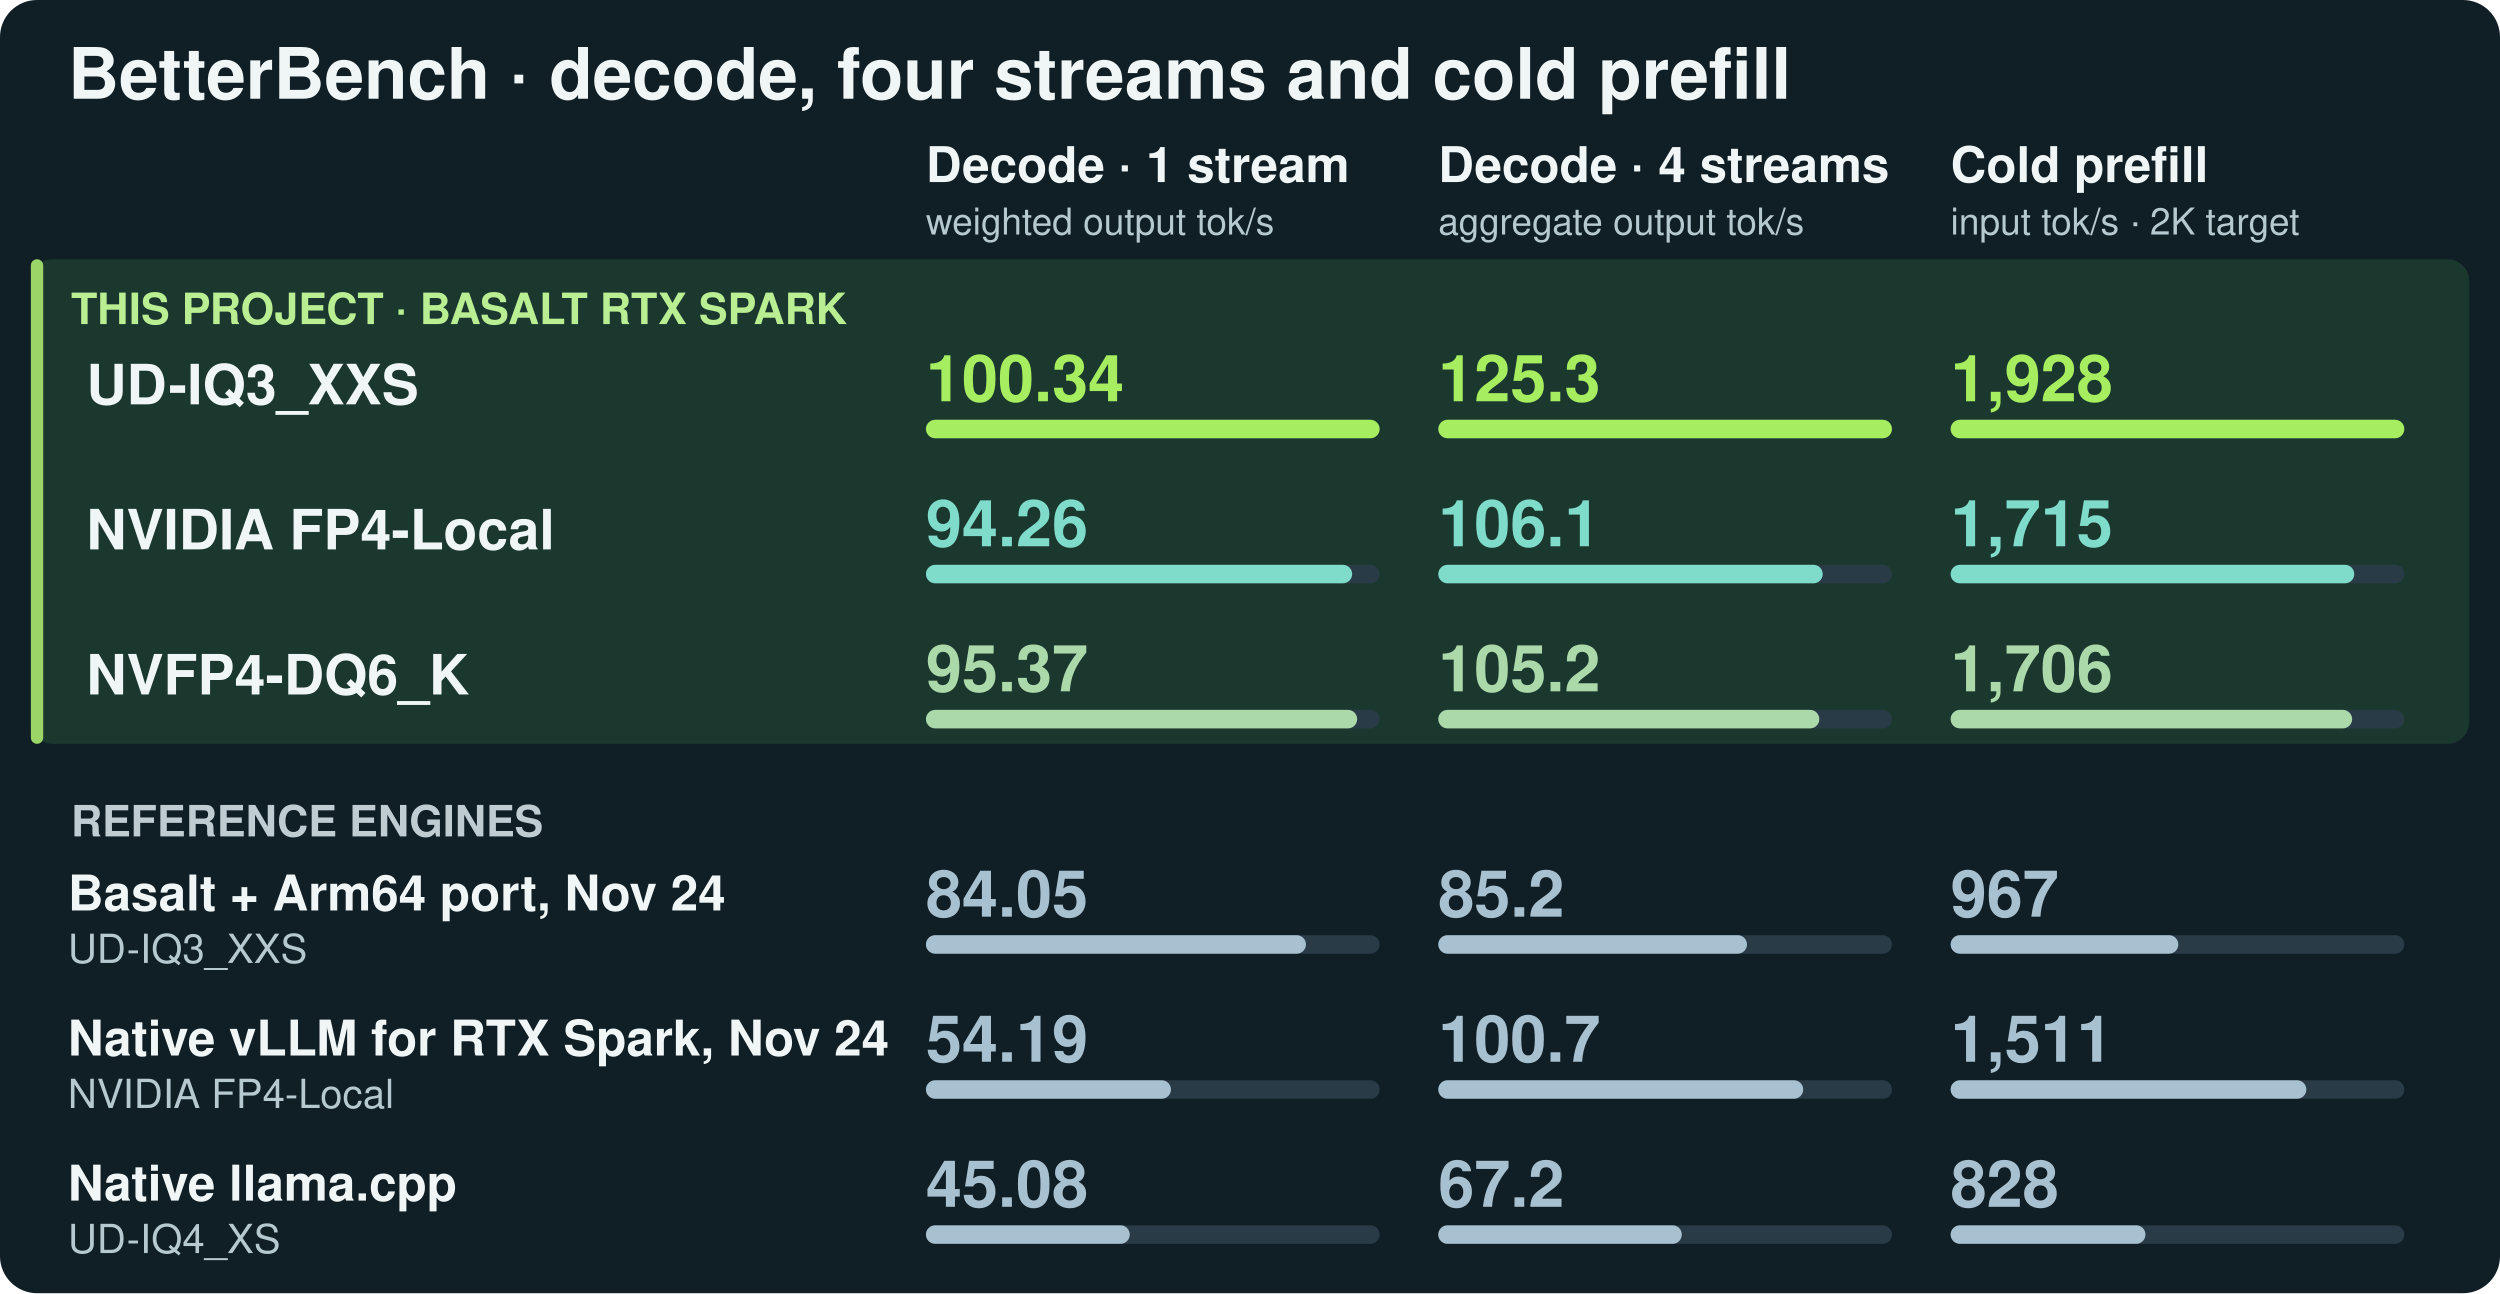
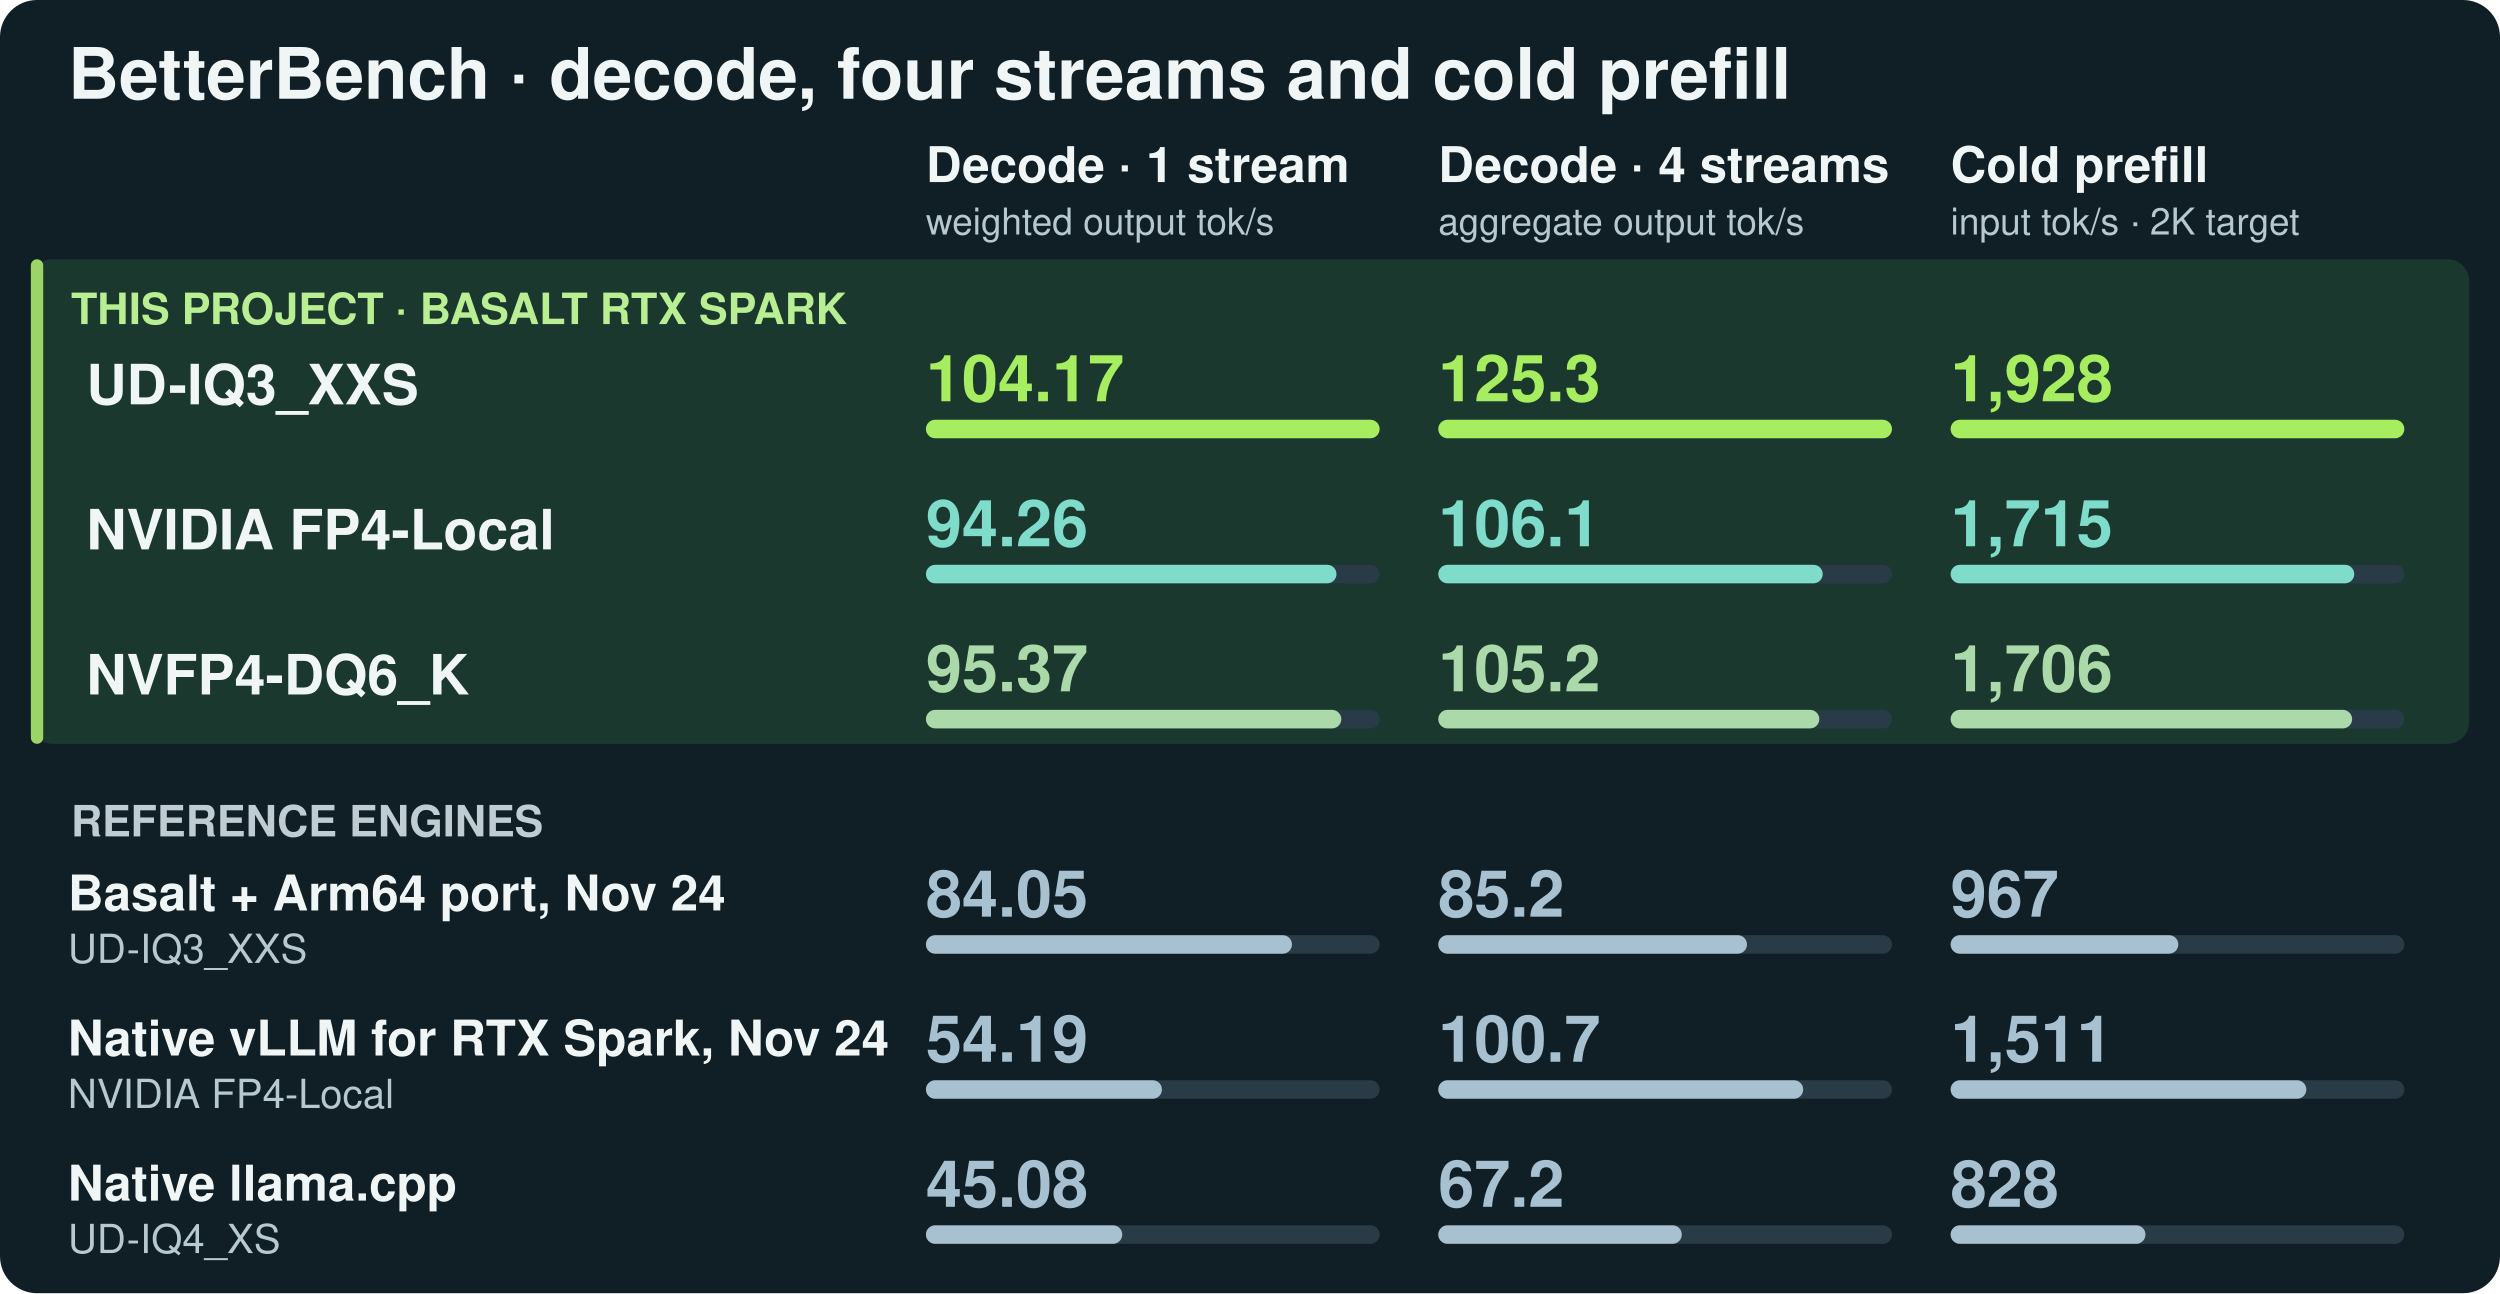
<svg xmlns="http://www.w3.org/2000/svg" width="810" height="419" viewBox="0 0 810 419" role="img" aria-labelledby="title desc" font-family="Segoe UI, Helvetica, Arial, sans-serif">
  <rect width="810" height="419" rx="12" fill="#101e26" />
  <text x="22" y="32" font-size="23" font-weight="700" fill="#f0f6f5">BetterBench · decode, four streams and cold prefill</text>
  <rect x="10" y="84" width="790" height="157" rx="7" fill="#1b382f" />
  <rect x="10" y="84" width="4" height="157" rx="2" fill="#9bd568" />
  <text x="23" y="105" font-size="14" font-weight="700" fill="#b9ee92">THIS PROJECT · BASALT RTX SPARK</text>
  <text x="23" y="271" font-size="14" font-weight="700" fill="#bfccd1">REFERENCE ENGINES</text>
  <text x="300" y="59" font-size="16" font-weight="600" fill="#f0f6f5">Decode · 1 stream</text>
  <text x="300" y="76" font-size="12" fill="#b7c9d0">weighted output tok/s</text>
-   <text x="300" y="130" font-size="21" font-weight="700" fill="#a6ed60">100.34</text>
+   <text x="300" y="130" font-size="21" font-weight="700" fill="#a6ed60">104.17</text>
  <rect x="300" y="136" width="147" height="6" rx="3" fill="#293b46" />
  <rect x="300" y="136" width="147.00" height="6" rx="3" fill="#a6ed60" />
  <text x="300" y="177" font-size="21" font-weight="700" fill="#7fdbca">94.26</text>
  <rect x="300" y="183" width="147" height="6" rx="3" fill="#293b46" />
-   <rect x="300" y="183" width="138.10" height="6" rx="3" fill="#7fdbca" />
+   <rect x="300" y="183" width="133.02" height="6" rx="3" fill="#7fdbca" />
  <text x="300" y="224" font-size="21" font-weight="700" fill="#acd9aa">95.37</text>
  <rect x="300" y="230" width="147" height="6" rx="3" fill="#293b46" />
-   <rect x="300" y="230" width="139.72" height="6" rx="3" fill="#acd9aa" />
+   <rect x="300" y="230" width="134.58" height="6" rx="3" fill="#acd9aa" />
  <text x="300" y="297" font-size="21" font-weight="700" fill="#a8c1d0">84.05</text>
  <rect x="300" y="303" width="147" height="6" rx="3" fill="#293b46" />
-   <rect x="300" y="303" width="123.13" height="6" rx="3" fill="#a8c1d0" />
+   <rect x="300" y="303" width="118.60" height="6" rx="3" fill="#a8c1d0" />
  <text x="300" y="344" font-size="21" font-weight="700" fill="#a8c1d0">54.19</text>
  <rect x="300" y="350" width="147" height="6" rx="3" fill="#293b46" />
-   <rect x="300" y="350" width="79.39" height="6" rx="3" fill="#a8c1d0" />
+   <rect x="300" y="350" width="76.47" height="6" rx="3" fill="#a8c1d0" />
  <text x="300" y="391" font-size="21" font-weight="700" fill="#a8c1d0">45.08</text>
  <rect x="300" y="397" width="147" height="6" rx="3" fill="#293b46" />
-   <rect x="300" y="397" width="66.04" height="6" rx="3" fill="#a8c1d0" />
+   <rect x="300" y="397" width="63.61" height="6" rx="3" fill="#a8c1d0" />
  <text x="466" y="59" font-size="16" font-weight="600" fill="#f0f6f5">Decode · 4 streams</text>
  <text x="466" y="76" font-size="12" fill="#b7c9d0">aggregate output tok/s</text>
  <text x="466" y="130" font-size="21" font-weight="700" fill="#a6ed60">125.3</text>
  <rect x="466" y="136" width="147" height="6" rx="3" fill="#293b46" />
  <rect x="466" y="136" width="147.00" height="6" rx="3" fill="#a6ed60" />
  <text x="466" y="177" font-size="21" font-weight="700" fill="#7fdbca">106.1</text>
  <rect x="466" y="183" width="147" height="6" rx="3" fill="#293b46" />
  <rect x="466" y="183" width="124.56" height="6" rx="3" fill="#7fdbca" />
  <text x="466" y="224" font-size="21" font-weight="700" fill="#acd9aa">105.2</text>
  <rect x="466" y="230" width="147" height="6" rx="3" fill="#293b46" />
  <rect x="466" y="230" width="123.46" height="6" rx="3" fill="#acd9aa" />
  <text x="466" y="297" font-size="21" font-weight="700" fill="#a8c1d0">85.2</text>
  <rect x="466" y="303" width="147" height="6" rx="3" fill="#293b46" />
  <rect x="466" y="303" width="100.02" height="6" rx="3" fill="#a8c1d0" />
  <text x="466" y="344" font-size="21" font-weight="700" fill="#a8c1d0">100.7</text>
  <rect x="466" y="350" width="147" height="6" rx="3" fill="#293b46" />
  <rect x="466" y="350" width="118.24" height="6" rx="3" fill="#a8c1d0" />
  <text x="466" y="391" font-size="21" font-weight="700" fill="#a8c1d0">67.2</text>
  <rect x="466" y="397" width="147" height="6" rx="3" fill="#293b46" />
  <rect x="466" y="397" width="78.91" height="6" rx="3" fill="#a8c1d0" />
  <text x="632" y="59" font-size="16" font-weight="600" fill="#f0f6f5">Cold prefill</text>
  <text x="632" y="76" font-size="12" fill="#b7c9d0">input tok/s · 2K target</text>
  <text x="632" y="130" font-size="21" font-weight="700" fill="#a6ed60">1,928</text>
  <rect x="632" y="136" width="147" height="6" rx="3" fill="#293b46" />
  <rect x="632" y="136" width="147.00" height="6" rx="3" fill="#a6ed60" />
  <text x="632" y="177" font-size="21" font-weight="700" fill="#7fdbca">1,715</text>
  <rect x="632" y="183" width="147" height="6" rx="3" fill="#293b46" />
  <rect x="632" y="183" width="130.78" height="6" rx="3" fill="#7fdbca" />
  <text x="632" y="224" font-size="21" font-weight="700" fill="#acd9aa">1,706</text>
  <rect x="632" y="230" width="147" height="6" rx="3" fill="#293b46" />
  <rect x="632" y="230" width="130.09" height="6" rx="3" fill="#acd9aa" />
  <text x="632" y="297" font-size="21" font-weight="700" fill="#a8c1d0">967</text>
  <rect x="632" y="303" width="147" height="6" rx="3" fill="#293b46" />
  <rect x="632" y="303" width="73.77" height="6" rx="3" fill="#a8c1d0" />
  <text x="632" y="344" font-size="21" font-weight="700" fill="#a8c1d0">1,511</text>
  <rect x="632" y="350" width="147" height="6" rx="3" fill="#293b46" />
  <rect x="632" y="350" width="115.25" height="6" rx="3" fill="#a8c1d0" />
  <text x="632" y="391" font-size="21" font-weight="700" fill="#a8c1d0">828</text>
  <rect x="632" y="397" width="147" height="6" rx="3" fill="#293b46" />
  <rect x="632" y="397" width="63.13" height="6" rx="3" fill="#a8c1d0" />
  <text x="28" y="131" font-size="18" font-weight="600" fill="#f0f6f5">UD-IQ3_XXS</text>
  <text x="28" y="178" font-size="18" font-weight="600" fill="#f0f6f5">NVIDIA FP4-Local</text>
  <text x="28" y="225" font-size="18" font-weight="600" fill="#f0f6f5">NVFP4-DQ6_K</text>
  <text x="22" y="295" font-size="16" font-weight="600" fill="#f0f6f5">Basalt + Arm64 port, Nov 24</text>
  <text x="22" y="312" font-size="13" fill="#b7c9d0">UD-IQ3_XXS</text>
  <text x="22" y="342" font-size="16" font-weight="600" fill="#f0f6f5">Native vLLM for RTX Spark, Nov 24</text>
  <text x="22" y="359" font-size="13" fill="#b7c9d0">NVIDIA FP4-Local</text>
  <text x="22" y="389" font-size="16" font-weight="600" fill="#f0f6f5">Native llama.cpp</text>
  <text x="22" y="406" font-size="13" fill="#b7c9d0">UD-IQ4_XS</text>
</svg>
